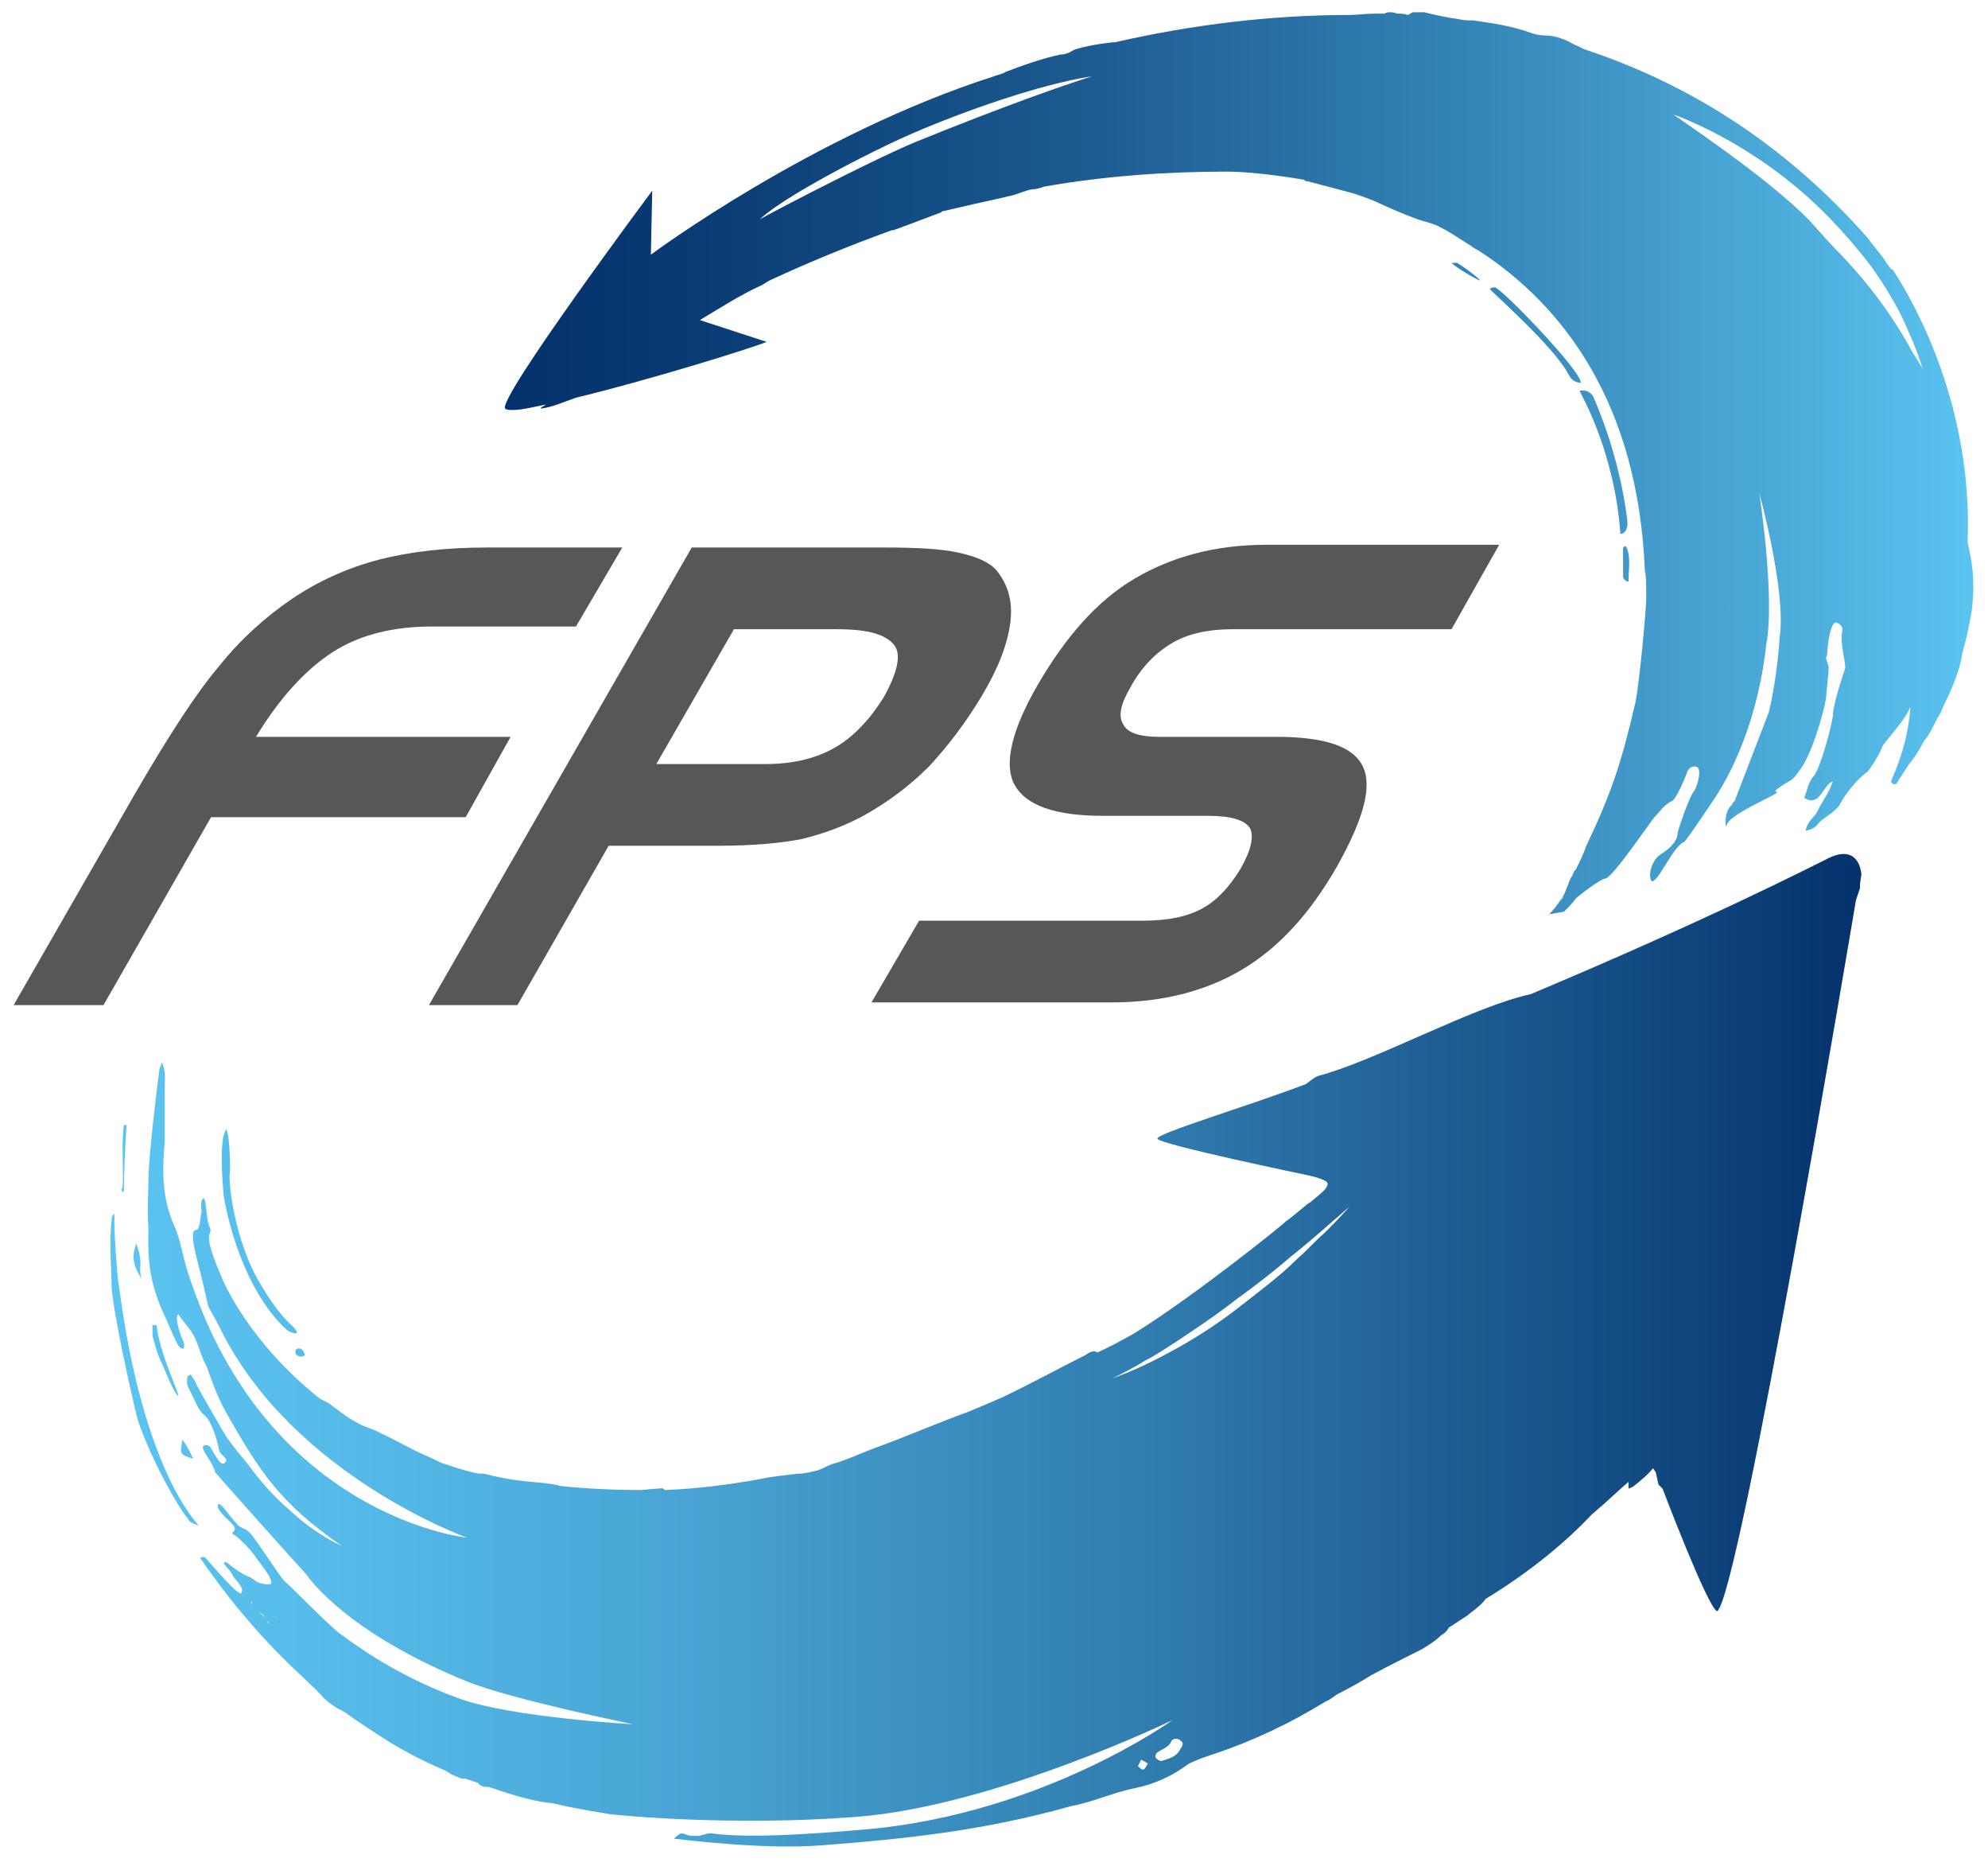
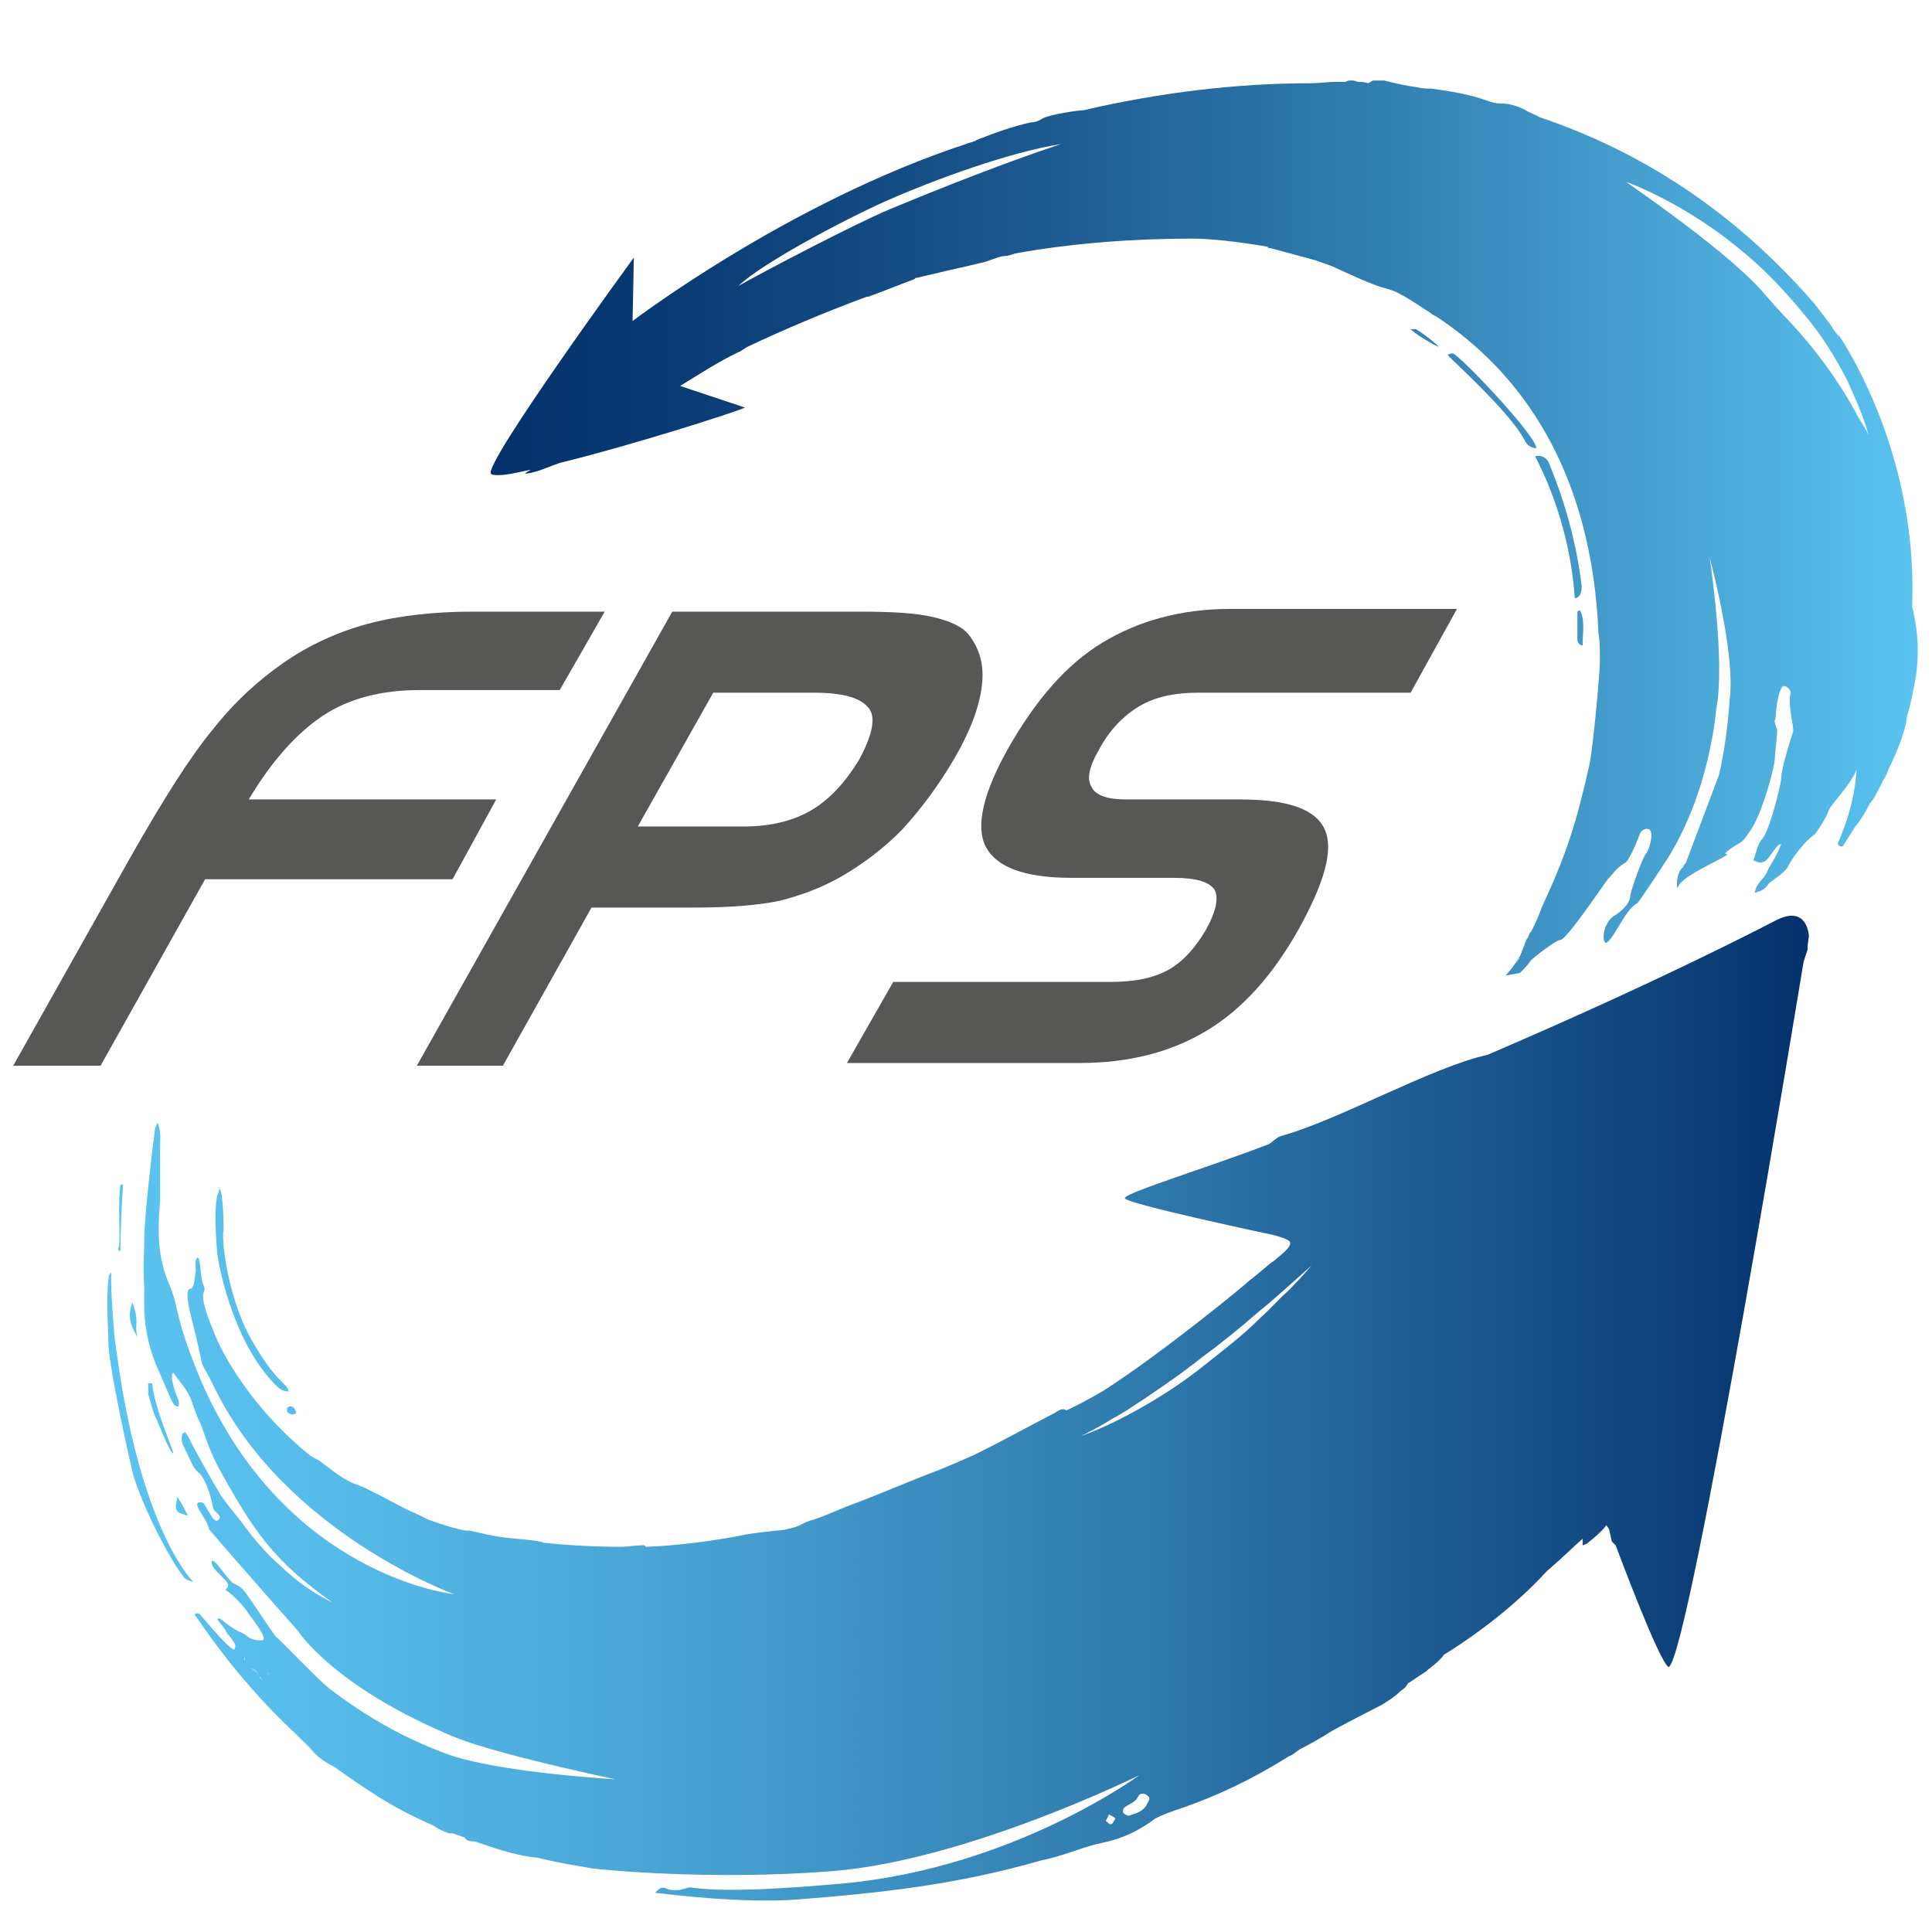
- <svg xmlns="http://www.w3.org/2000/svg" version="1.1" id="Layer_1" x="0px" y="0px" viewBox="0 0 146 137" width="326.45" height="306.326" style="enable-background:new 0 0 146 137;" xml:space="preserve">
-   <style type="text/css">
- 	.st0{fill:url(#SVGID_1_);}
- 	.st1{fill:url(#SVGID_2_);}
- 	.st2{fill:#575756;}
- </style>
-   <g>
-     <g>
-       <linearGradient id="SVGID_1_" gradientUnits="userSpaceOnUse" x1="8.043" y1="99.154" x2="136.683" y2="99.154">
-         <stop offset="0" style="stop-color:#5BC4F1" />
-         <stop offset="0.128" style="stop-color:#56BBE9" />
-         <stop offset="0.337" style="stop-color:#47A3D3" />
-         <stop offset="0.6" style="stop-color:#307BAE" />
-         <stop offset="0.905" style="stop-color:#0F447D" />
-         <stop offset="1" style="stop-color:#04326C" />
-       </linearGradient>
-       <path class="st0" d="M20.2,118.7c0.1,0.1,0.1,0.2,0.1,0.3c0,0.3-0.2,0.4-0.4,0.3c-0.1-0.1-0.2-0.2-0.3-0.3    c-0.1-0.3-0.3-0.5-0.6-0.6c-0.2-0.1-0.4-0.4-0.5-0.6c0-0.1,0-0.2,0-0.3c0,0,0.2-0.1,0.3,0C19.3,117.9,19.7,118.3,20.2,118.7z     M20.9,97.5c0.2,0.2,0.5,0.4,0.9,0.4c0-0.3-0.4-0.6-0.6-0.8c-1.1-1.1-1.8-2.4-2-2.7c-2-3.2-2.5-7.9-2.3-8.4c0-0.1,0-2.7-0.3-3.1    c-0.1,0.2-0.1,0.4-0.2,0.5c-0.2,1.3-0.1,2.7,0,4.1C16.4,87.9,17.4,94.1,20.9,97.5z M9,87.5c0,0,0.1,0,0.1,0c0-1.3,0.1-3.6,0.2-4.9    c-0.1,0-0.2,0-0.2,0c-0.2,1.2,0,3.4-0.1,4.6C8.9,87.3,8.9,87.4,9,87.5z M21.7,99.1c0,0.1,0,0.2,0,0.3c0.2,0.2,0.4,0.3,0.7,0.1    c-0.1-0.3-0.2-0.5-0.5-0.5C21.9,99,21.7,99.1,21.7,99.1z M11.2,98.1c0.2,0.6,0.3,1.2,0.6,1.8c0.2,0.4,1,2.5,1.3,2.6    c0.1-0.1-1.4-3.2-1.6-5.2c-0.1,0-0.2,0-0.3,0C11.2,97.6,11.2,97.9,11.2,98.1z M10,91.3c-0.3,0.9-0.3,1.5,0.4,2.6    C10.1,92.9,10.6,92.9,10,91.3z M13.6,106c-0.1-0.1-0.1-0.2-0.2-0.3c-0.2,1.1-0.2,1.1,0.8,1.4C14,106.7,13.8,106.3,13.6,106z     M8.7,94.2c-0.1-0.6-0.3-3.5-0.3-4.4c0-0.2,0-0.5,0-0.7c-0.2,0.2-0.2,0.3-0.2,0.5c-0.2,1.4,0,4.2,0,4.9c0.1,1.8,1.4,7.7,1.9,9.7    c1,3,3,6.5,3.7,7.3c0.1,0.3,0.5,0.4,0.8,0.5c-1.1-1.2-2-3.1-2-3.1C9.7,103,8.9,95.4,8.7,94.2z M86.7,127.8    c-0.2-0.2-0.6-0.2-0.7,0.1c-0.2,0.4-0.6,0.5-0.9,0.7c-0.2,0.1-0.3,0.3-0.2,0.5c0.1,0.1,0.3,0.2,0.4,0.2c0.6-0.2,1.1-0.3,1.4-0.9    C86.8,128.2,87,128,86.7,127.8z M83.6,129.7c0.1,0.1,0.3,0.3,0.4,0.2c0.1,0,0.2-0.3,0.3-0.4c-0.1-0.1-0.3-0.2-0.5-0.3    C83.7,129.5,83.5,129.7,83.6,129.7z M18.8,117.5c-0.1,0-0.2,0-0.3,0c0,0.1-0.1,0.2,0,0.3c0.2,0.2,0.3,0.5,0.5,0.6    c0.3,0.2,0.5,0.3,0.6,0.6c0,0.1,0.2,0.2,0.3,0.3c0.2,0.1,0.4,0,0.4-0.3c0-0.1,0-0.3-0.1-0.3C19.7,118.3,19.3,117.9,18.8,117.5z     M136.6,64.9c0,0.1,0,0.2,0,0.3c-0.1,0.3-0.2,0.6-0.3,0.9c0,0-8.6,51.4-10.2,52.2c-0.7-0.3-4-9-4-9l-0.3-0.3l-0.2-0.9l-0.2-0.3    c-0.4,0.5-0.9,0.9-1.4,1.3c-0.1,0.1-0.2,0.1-0.4,0.2c0-0.2,0-0.3,0-0.5c-0.6,0.5-1.4,1.3-2.7,2.4c-1.7,1.8-4.2,4-7.8,6.2    c-0.3,0.5-1.4,1.2-1.3,1.2c-0.5,0.3-0.9,0.6-1.4,0.9c-0.2,0.4-0.5,0.5-0.6,0.6c-0.4,0.4-0.9,0.7-1.4,1c-1.2,0.6-2.4,1.2-3.7,1.9    c-0.8,0.5-1.7,1-2.5,1.4c-0.3,0.2-0.5,0.4-0.8,0.5c-2.6,1.6-5.3,2.9-8.3,3.9c-0.6,0.2-1.2,0.4-1.8,0.7c-1.2,0.9-2.5,1.5-4,1.8    c-1.5,0.3-3,1-4.6,1.3c-6.4,1.8-12,2.4-18.5,2.9c-4.2,0.3-9.8-0.4-10.7-0.5c0.3-0.3,0.5-0.5,0.9-0.3c0.2,0.1,0.5,0.1,0.8,0.1    c0.3,0,0.7-0.2,1-0.2c3.2,0.5,10.3-0.2,11.6-0.3c12.9-1.2,22.3-8,22.3-8s-13,6.3-23.2,7.1c-9.1,0.7-17.3-0.1-18.1-0.2    c-0.5-0.1-2.1-0.3-4.2-0.8c-1.2-0.1-2.7-0.5-4.7-1.2c-0.3,0-0.6,0-0.8-0.3c0,0,0,0,0,0c-0.3-0.1-0.6-0.2-0.9-0.3    c-0.1,0-0.2,0-0.3,0c-0.2-0.1-0.5-0.2-0.7-0.3c-0.2-0.1-0.3-0.2-0.5-0.3c-1.4-0.6-2.8-1.3-4.1-2.1c-1.1-0.7-2.2-1.4-3.3-2.2    c-0.6-0.3-1.1-0.6-1.6-1.1c-0.4-0.5-0.9-0.9-1.4-1.4c-4.7-4.3-7.4-8.6-7.6-8.8c0.3-0.2,0.4,0,0.5,0.1c0.2,0.2,2.1,2.5,2.5,2.5    c0.2-0.3,0-0.5-0.2-0.8c-0.7-0.8-0.2-0.4-0.9-1.2c-0.3-0.3-0.1-0.5,0.4,0c1.2,0.9,1.2,0.6,1.8,1.1c0.1,0.1,0.7,0.3,1.1,0.2    c0.2-0.3-0.7-1.4-1-1.8c-0.5-0.8-1.5-1.7-1.7-1.8c-0.4-0.2,0.2-0.2,0-0.6c-0.1-0.3-1.3-1.1-1.2-1.6c0.1-0.4,0.9,0.9,1.5,1.5    c0.2,0.2,0.5,0.2,0.8,0.5c0.3,0.2,2.2,3.2,2.6,3.6c0.5,0.4,2.9,2.9,4,3.8c0.6,0.4,3.8,3,8.8,4.8c3.8,1.4,12.8,1.9,12.8,1.9    s-8.8-1.8-12.1-3.1c-8.9-3.6-11.7-7.6-11.9-7.9c-1.1-1.2-6.2-6.9-6.7-7.5c-0.1-0.6-0.9-1.5-0.9-1.8c0-0.3,0.4-0.2,0.5-0.1    c0.2,0.2,0.8,1.6,1.1,1.2c0.4-0.3-0.4-0.6-0.4-0.9c-0.2-1-0.6-2.2-1.1-2.6c-0.4-0.3-0.6-0.9-1.1-1.9c-0.2-0.3-0.2-0.7-0.1-1    c0.1,0,0.1,0,0.2-0.1c0.1,0.2,0.3,0.4,0.4,0.7c0.3,0.6,2.2,3.9,2.3,4c0.5,0.7,1,1.3,1.5,1.9c0.8,1.1,1.9,2.4,3.1,3.4    c1.9,1.8,3.8,2.6,3.8,2.6c-4.5-3.1-6-5.4-8.5-9.8c-1-1.8-1.3-3.3-1.6-3.7c-0.3-0.7-0.5-1.4-0.7-1.8c-0.3-0.6-0.8-1.1-1.2-1.7    c-0.3,0.2,0.1,1.3,0.2,1.6c0.1,0.3,0.3,0.5,0.2,0.9c-0.2,0.1-0.4-0.2-0.4-0.2c-0.3-0.5-0.9-2-1.1-2.4c-1.3-2.8-1.1-5-1.1-6.2    c-0.1-1.5,0-2.6,0-3.6c0-1.5,0.6-6.6,0.8-8c0-0.2,0.1-0.3,0.2-0.6c0.3,0.7,0.2,1.2,0.2,1.8c0,0.5,0,3.4,0,4    c-0.2,2.2-0.2,4.2,0.7,6.2c0.8,1.9,0.3,2.1,2.3,6.9c6.4,14.7,19.2,16,19.2,16s-12.6-4.5-18-15.1c-1.6-3.2-0.5-0.2-1.9-5.6    c-0.2-0.8-0.4-1.9,0-1.9c0.3,0,0.3-0.9,0.4-1.3c0-0.3-0.1-0.8,0.1-1c0.3-0.1,0.2,1.5,0.5,2.1c0.3,0.7-0.7,0,0.8,3.5    c0.1,0.3,2,4.9,7.3,9.1c0,0,0,0,0,0c0.2,0.1,0.4,0.2,0.6,0.3c0.7,0.5,1.4,1.1,2.2,1.5c0.5,0.3,1.1,0.4,1.6,0.7    c1.1,0.5,2.1,1.1,3.2,1.6c0,0,0.5,0.2,1.3,0.6c0.3,0.1,0.6,0.2,0.9,0.3c0.6,0.2,1.3,0.4,1.9,0.5c0.1,0,0.2,0,0.3,0    c0.9,0.2,1.7,0.4,2.6,0.5c0.6,0.1,2.6,0.2,3,0.4c1.9,0.2,3.9,0.3,5.9,0.3c0.4,0,0.9-0.1,1.3-0.1c0.2,0,0.4-0.1,0.5,0.1    c0,0,0,0,0.1,0c2.4-0.1,4.7-0.4,6.9-0.8c0,0,0,0,0,0c0.9-0.2,2-0.3,2.8-0.4c0,0,0.1,0,0.1,0c0,0,0,0,0,0c0.3,0,0.7-0.1,0.8-0.1    c-0.2,0,0.5-0.1,0.7-0.2c0.3-0.1,0.6-0.3,0.9-0.4c1.1-0.3,2.1-0.8,3.2-1.2c2.2-0.8,4.5-1.8,6.7-2.6c0,0,1-0.4,2.6-1.1    c2.1-1,4.1-2.1,6.1-3.1c0.3-0.2,0.6-0.4,0.9-0.2c0.9-0.4,1.8-0.9,2.7-1.4c4.5-2.8,11.2-8.2,11.1-8.2c0.6-0.4,1.8-1.5,1.8-1.4    c1.1-0.9,1.3-1.1,1.3-1.4c0-0.3-1.4-0.6-1.4-0.6S85,84,85,83.6c0-0.4,6.4-2.3,10.9-4c0,0,0,0,0,0c0.3-0.2,0.6-0.5,0.9-0.6    c4.2-1.1,11.4-5.1,15.6-6c13.1-5.5,20.9-9.5,21.9-10c2.3-1.1,2.4,1.2,2.4,1.2L136.6,64.9C136.6,64.9,136.6,64.9,136.6,64.9z     M99.1,88.6c-1.4,1.2-2.7,2.4-4.1,3.5c-1.4,1.2-2.8,2.3-4.2,3.3c-1.4,1.1-2.9,2.1-4.4,3.1c-0.8,0.5-1.5,1-2.3,1.4    c-0.8,0.5-1.6,0.9-2.4,1.3c1.7-0.6,3.3-1.4,4.9-2.3c1.6-0.9,3.1-1.9,4.5-3c1.4-1.1,2.9-2.2,4.2-3.5c0.7-0.6,1.3-1.3,2-1.9    C97.9,89.9,98.5,89.3,99.1,88.6z" />
-       <linearGradient id="SVGID_2_" gradientUnits="userSpaceOnUse" x1="37.596" y1="34.324" x2="144.996" y2="34.324">
-         <stop offset="0" style="stop-color:#04326C" />
-         <stop offset="0.128" style="stop-color:#093B74" />
-         <stop offset="0.337" style="stop-color:#18538A" />
-         <stop offset="0.6" style="stop-color:#2F7BAE" />
-         <stop offset="0.905" style="stop-color:#50B2E0" />
-         <stop offset="1" style="stop-color:#5BC4F1" />
-       </linearGradient>
-       <path class="st1" d="M119.5,38.1c0.1,0.6-0.1,1.1-0.5,1.1c-0.4-5.9-2.8-10.1-3-10.5c0.5-0.1,0.8,0.1,1,0.4    C117.3,29.8,118.9,33.4,119.5,38.1z M116.1,28.1c0-0.9-5.7-6.8-6.3-7c-0.1,0-0.2,0-0.4,0.1c0.1,0.2,4.7,4.2,5.8,6.3    C115.4,27.9,115.7,28.1,116.1,28.1z M107,19.3c-0.1,0-0.2,0-0.4,0c0.4,0.4,1.8,1.2,2.1,1.3C108.8,20.6,107.7,19.7,107,19.3z     M119.2,42.3c0,0.2,0.2,0.4,0.4,0.4c0-0.9,0.2-1.9-0.2-2.6c-0.1,0-0.2,0.1-0.2,0.1C119.2,40.9,119.2,41.6,119.2,42.3z M144.8,44.9    c-0.2,1.1-0.4,2.1-0.7,3.1c0,0,0,0,0,0c-0.1,1-0.7,2.5-1.4,3.9c-0.1,0.3-0.2,0.5-0.4,0.8l0,0c0,0,0,0,0,0c-0.4,0.8-0.7,1.4-1,1.7    c-0.4,0.8-0.9,1.5-1.1,1.7c0,0,0,0,0,0c-0.3,0.5-0.6,0.9-0.9,1.4c-0.1,0.2-0.5,0-0.4-0.2c0.9-2,1.3-3.8,1.4-5.4    c-0.5,1.2-1.9,2.5-2.1,3c-0.1,0.4-1,1.8-1.1,1.8c-0.7,0.5-1.6,1.6-2,2.4c-0.3,0.5-1.4,1.1-1.5,1.3c-0.2,0.3-0.5,0.5-1,0.6    c0.2-0.9,0.7-0.9,1-1.7c0.4-0.7,0.7-1.1,1-1.9c-0.4,0-0.9,1.2-1.3,1.3c-0.4,0.2-0.7-0.1-0.8-0.1c0.2-0.5,0.3-1.1,0.6-1.5    c0.6-0.5,1.5-4.2,1.5-4.5c0-0.8,0.7-2.9,0.9-3.5c0.1-0.4-0.4-1.8-0.2-2.8c0.1-0.3-0.3-0.6-0.5-0.6c-0.4,0.1-0.6,1.8-0.6,2.2    c0,0,0,0.2-0.1,0.4c0.1,0.4,0.2,0.6,0.2,0.7c0,0.3-0.1,1.1-0.2,2.3c-0.2,1.2-1.1,4.2-1.9,5.2c-0.7,1-0.5,0.6-1.5,1.3    s0.9-0.1-1.3,1c-2.2,1.1-2.5,1.5-2.6,1.8c-0.1,0.3-0.2-1.1,0.4-1.5c0-0.1,0.1-0.2,0.2-0.3l2.5-6.5c0.6-2.4,0.8-5.4,0.8-5.5    c0.5-3.4-1.5-10.6-1.5-10.6s1.2,7.7,0.5,11.2c-0.2,2-1,6.9-3.7,11.1c-0.2,0.3-2.2,3.3-2.3,3.3c-0.9,0.4-1.9,3-2.4,2.9    c-0.3-0.4,0-1.6,0.7-2c0.5-0.3,1.2-0.9,1.2-1.5c0-0.2,0.9-2.8,1.2-3.1c0.3-0.4,0.6-1.7,0.2-1.8c-0.3-0.1-0.6,0.1-0.7,0.4    c-0.2,0.6-0.9,2.1-1.1,2.1c-0.6,0.3-0.9,0.8-1.3,1.2c-0.2,0.2-3.1,4.5-3.6,4.5c-0.3,0-1.9,1.2-2.2,1.5c-0.2,0.3-0.5,0.6-0.8,0.9    c-0.1,0.1-0.6,0.1-0.9,0.2c-0.1,0-0.3,0-0.3,0.1c0,0,0.1-0.1,0.1-0.1l0,0c0,0,0.6-0.6,1.1-1.5c-0.1,0.2-0.2,0.4-0.3,0.6    c0,0,0,0,0,0c0.1-0.1,0.1-0.2,0.2-0.3c0,0,0,0,0-0.1c0.1-0.1,0.1-0.3,0.2-0.4c0,0,0,0,0-0.1c0.1-0.1,0.1-0.3,0.2-0.4    c0,0,0-0.1,0-0.1c0.1-0.1,0.1-0.3,0.2-0.4c0.1-0.1,0.1-0.2,0.2-0.4c0,0,0-0.1,0.1-0.1c0.3-0.6,0.6-1.2,0.8-1.8    c1.9-4,2.6-6.2,3.6-10.5c0.3-1.4,0.8-6.9,0.8-7.6c0-1.1,0-1.7-0.1-2.1c-0.5-12.2-5.9-19.4-12.2-23.5c-0.2-0.1-0.4-0.2-0.5-0.3    c-0.8-0.5-1.5-1-2.3-1.4c-0.5-0.3-1.1-0.4-1.7-0.6c-1.1-0.4-2.2-0.9-3.3-1.4c0,0-0.5-0.2-1.4-0.5c-1.1-0.3-2.3-0.6-3.4-0.9    c-0.1,0-0.2,0-0.2-0.1c-2.4-0.4-4.4-0.6-5.7-0.6c-4.2,0-8.9,0.3-13.4,1.1c-0.3,0.1-0.6,0.2-0.9,0.2c-0.6,0.1-1.1,0.4-1.7,0.5    c-1.2,0.3-2.3,0.5-3.5,0.8c0,0-0.5,0.1-1.3,0.3c-0.1,0-0.1,0-0.2,0.1c-1.1,0.4-2.1,0.8-3.2,1.2c-0.1,0-0.2,0.1-0.3,0.1    c0,0-0.1,0-0.1,0c-3.3,1.2-6.2,2.4-9,3.7c-0.2,0.1-0.6,0.4-0.7,0.4c0,0,0,0,0,0c-1.5,0.7-2.9,1.6-4.4,2.5l4.9,1.6    c-0.9,0.4-8.6,2.8-14,4.1c-0.9,0.3-1.7,0.7-2.6,0.8l0,0c0,0,0,0,0,0c0-0.1,0.3-0.2,0.4-0.3c-1,0.2-1.8,0.4-2.4,0.4    c-0.3,0-0.5,0-0.6-0.1c-0.6-0.7,10.8-16,10.8-16v0l0,0l-0.1,4.7c0,0,11.8-8.8,25.2-13.1c0.2-0.1,0.4-0.1,0.6-0.2    c0.1,0,0.2-0.1,0.2-0.1c1.3-0.5,2.7-1,4.1-1.3c0.3,0,0.6-0.1,0.9-0.3c0.6-0.3,2.7-0.6,3.1-0.6c5.7-1.3,11.5-2,17.2-2    c0.6,0,1.2-0.1,1.9-0.1c0.2,0,0.5,0,0.7,0c0.1-0.1,0.3-0.1,0.4-0.1c0.1,0,0.3,0,0.5,0.1c0,0,0,0,0,0c0.3,0,0.5,0,0.8,0.1    c0.2-0.1,0.3-0.2,0.4-0.2c0,0,0,0,0,0l0,0c0.3,0,0.5,0,0.8,0c0.8,0.2,1.7,0.4,2.5,0.5c0.4,0.1,0.8,0.1,1.1,0.1    c1.4,0.2,2.8,0.4,4.2,0.9c0.3,0.1,0.6,0.2,1,0.2c0.7,0,1.3,0.2,1.9,0.5c0.3,0.2,0.7,0.3,1,0.5c7.6,2.5,14.7,6.9,20.8,13.8    c0,0,0.4,0.5,1.1,1.4c0.1,0.1,0.2,0.3,0.4,0.6c0,0,0.1,0.1,0.1,0.1c0,0,0,0.1,0.1,0.1c0,0.1,0.1,0.2,0.2,0.2c0,0,0,0,0,0    c1.8,2.7,5.9,10.3,5.5,20C145,41.9,145,43.2,144.8,44.9z M135.3,18.8L135.3,18.8c1.8,1.9,3.5,4.1,4.9,6.6c0.3,0.6,0.7,1.1,1,1.7    c-0.4-1.4-1-2.7-1.6-4c-0.9-1.7-1.9-3.3-3.1-4.7l0,0c-1.8-2.2-3.6-3.9-5-5c-2.2-1.8-5.4-3.8-8.6-5c-0.1,0,6.8,4.5,10,7.8    C133.7,17.1,134.5,18,135.3,18.8L135.3,18.8L135.3,18.8z M67,9.8c-3,1.3-9.4,4.6-11.2,6.3c2-1.1,8.8-4.6,11.5-5.7    C73.7,7.8,78,6.3,80.2,5.6C76.3,6.2,70.7,8.2,67,9.8z" />
-     </g>
-     <g>
-       <g>
-         <path class="st2" d="M9.9,58.3c2.5-4.3,4.5-7.4,6.2-9.4c1.6-2,3.4-3.6,5.3-4.9c1.9-1.3,4.1-2.3,6.4-2.9c2.3-0.6,5-0.9,7.9-0.9h10     l-3.4,5.8H31.7c-2.8,0-5.3,0.6-7.3,1.9c-2,1.3-3.9,3.4-5.6,6.2l18.7,0L34.2,60H15.5L7.6,73.8H1L9.9,58.3z" />
-         <path class="st2" d="M50.8,40.2H65c2.4,0,4.2,0.1,5.5,0.4c1.3,0.3,2.2,0.7,2.7,1.3c0.8,1,1.2,2.2,1,3.8c-0.2,1.6-0.9,3.4-2.1,5.4     c-1.2,2-2.5,3.7-3.9,5.2c-1.4,1.4-3,2.6-4.8,3.6c-1.5,0.8-2.9,1.3-4.5,1.7c-1.5,0.3-3.6,0.5-6.3,0.5h-7.9L38,73.8h-6.5L50.8,40.2     z M61.5,46.2h-7.6l-5.7,9.9h8c2,0,3.7-0.4,5.1-1.2c1.4-0.8,2.6-2.1,3.6-3.7c1-1.8,1.3-3.1,0.8-3.8C65.1,46.6,63.8,46.2,61.5,46.2     z" />
-         <path class="st2" d="M106.6,46.2H90.5c-1.7,0-3.2,0.3-4.4,1c-1.2,0.7-2.3,1.8-3.1,3.3c-0.7,1.2-0.9,2.1-0.5,2.7     c0.3,0.6,1.2,0.9,2.6,0.9h8.6c3.6,0,5.7,0.7,6.4,2.2c0.7,1.5,0,3.9-1.9,7.3c-2,3.5-4.3,6-7,7.6c-2.7,1.6-5.9,2.4-9.6,2.4H64     l3.5-6h16.4c1.9,0,3.3-0.3,4.4-0.9c1.1-0.6,2-1.6,2.8-2.9c0.8-1.4,1-2.4,0.7-3c-0.4-0.6-1.4-0.9-3.1-0.9h-7.7     c-3.6,0-5.7-0.8-6.5-2.3c-0.8-1.5-0.2-4,1.7-7.3c2.1-3.6,4.4-6.2,7.1-7.8c2.7-1.6,5.9-2.5,9.7-2.5h17.1L106.6,46.2z" />
-       </g>
-     </g>
-   </g>
+ <svg xmlns="http://www.w3.org/2000/svg" width="24" height="24" viewBox="0 0 24 24" fill="none">
+   <path d="M3.321 20.777C3.337 20.793 3.337 20.81 3.337 20.827C3.337 20.877 3.304 20.894 3.271 20.877C3.255 20.86 3.238 20.844 3.222 20.827C3.205 20.777 3.173 20.743 3.123 20.726C3.09 20.709 3.058 20.659 3.041 20.625C3.041 20.609 3.041 20.592 3.041 20.575C3.041 20.575 3.074 20.558 3.09 20.575C3.173 20.642 3.238 20.709 3.321 20.777ZM3.436 17.218C3.468 17.251 3.518 17.285 3.584 17.285C3.584 17.234 3.518 17.184 3.485 17.15C3.304 16.966 3.189 16.747 3.156 16.697C2.827 16.16 2.745 15.371 2.778 15.287C2.778 15.27 2.778 14.834 2.729 14.766C2.712 14.8 2.712 14.834 2.696 14.85C2.663 15.069 2.679 15.304 2.696 15.539C2.696 15.606 2.86 16.647 3.436 17.218ZM1.479 15.539H1.496C1.496 15.32 1.512 14.934 1.529 14.716C1.512 14.716 1.496 14.716 1.496 14.716C1.463 14.918 1.496 15.287 1.479 15.488C1.463 15.505 1.463 15.522 1.479 15.539ZM3.567 17.486C3.567 17.503 3.567 17.52 3.567 17.537C3.6 17.57 3.633 17.587 3.682 17.553C3.666 17.503 3.649 17.469 3.6 17.469C3.6 17.469 3.567 17.486 3.567 17.486ZM1.841 17.318C1.874 17.419 1.89 17.52 1.94 17.62C1.973 17.688 2.104 18.04 2.153 18.057C2.17 18.04 1.923 17.52 1.89 17.184C1.874 17.184 1.858 17.184 1.841 17.184C1.841 17.234 1.841 17.285 1.841 17.318ZM1.644 16.177C1.595 16.328 1.595 16.428 1.71 16.613C1.66 16.445 1.742 16.445 1.644 16.177ZM2.236 18.645C2.219 18.628 2.219 18.611 2.203 18.594C2.17 18.779 2.17 18.779 2.334 18.829C2.301 18.762 2.268 18.695 2.236 18.645ZM1.43 16.663C1.414 16.563 1.381 16.076 1.381 15.925C1.381 15.891 1.381 15.841 1.381 15.807C1.348 15.841 1.348 15.858 1.348 15.891C1.315 16.126 1.348 16.596 1.348 16.714C1.364 17.016 1.578 18.006 1.66 18.342C1.825 18.846 2.153 19.433 2.268 19.568C2.285 19.618 2.351 19.635 2.4 19.652C2.219 19.45 2.071 19.131 2.071 19.131C1.595 18.141 1.463 16.865 1.43 16.663ZM14.252 22.304C14.219 22.271 14.153 22.271 14.137 22.321C14.104 22.388 14.038 22.405 13.989 22.439C13.956 22.455 13.94 22.489 13.956 22.523C13.973 22.539 14.005 22.556 14.022 22.556C14.12 22.523 14.203 22.506 14.252 22.405C14.268 22.372 14.301 22.338 14.252 22.304ZM13.742 22.623C13.759 22.64 13.792 22.674 13.808 22.657C13.825 22.657 13.841 22.607 13.857 22.59C13.841 22.573 13.808 22.556 13.775 22.539C13.759 22.59 13.726 22.623 13.742 22.623ZM3.09 20.575C3.074 20.575 3.058 20.575 3.041 20.575C3.041 20.592 3.025 20.609 3.041 20.625C3.074 20.659 3.09 20.709 3.123 20.726C3.173 20.76 3.205 20.777 3.222 20.827C3.222 20.844 3.255 20.86 3.271 20.877C3.304 20.894 3.337 20.877 3.337 20.827C3.337 20.81 3.337 20.777 3.321 20.777C3.238 20.709 3.173 20.642 3.09 20.575ZM22.455 11.745C22.455 11.761 22.455 11.778 22.455 11.795C22.438 11.845 22.422 11.896 22.405 11.946C22.405 11.946 20.992 20.575 20.729 20.709C20.614 20.659 20.071 19.198 20.071 19.198L20.022 19.148L19.989 18.997L19.956 18.947C19.89 19.031 19.808 19.098 19.726 19.165C19.71 19.182 19.693 19.182 19.66 19.198C19.66 19.165 19.66 19.148 19.66 19.115C19.562 19.198 19.43 19.333 19.216 19.517C18.937 19.82 18.526 20.189 17.934 20.558C17.885 20.642 17.704 20.76 17.721 20.76C17.638 20.81 17.573 20.86 17.49 20.911C17.457 20.978 17.408 20.995 17.392 21.012C17.326 21.079 17.244 21.129 17.162 21.18C16.964 21.28 16.767 21.381 16.553 21.498C16.422 21.582 16.274 21.666 16.142 21.733C16.093 21.767 16.06 21.801 16.011 21.817C15.584 22.086 15.14 22.304 14.647 22.472C14.548 22.506 14.449 22.539 14.351 22.59C14.153 22.741 13.94 22.842 13.693 22.892C13.447 22.942 13.2 23.06 12.937 23.11C11.885 23.412 10.964 23.513 9.896 23.597C9.205 23.647 8.285 23.53 8.137 23.513C8.186 23.463 8.219 23.429 8.285 23.463C8.318 23.48 8.367 23.48 8.416 23.48C8.466 23.48 8.531 23.446 8.581 23.446C9.107 23.53 10.274 23.412 10.488 23.396C12.608 23.194 14.153 22.052 14.153 22.052C14.153 22.052 12.016 23.11 10.34 23.244C8.844 23.362 7.496 23.228 7.364 23.211C7.282 23.194 7.019 23.16 6.674 23.077C6.477 23.06 6.23 22.993 5.901 22.875C5.852 22.875 5.803 22.875 5.77 22.825C5.721 22.808 5.671 22.791 5.622 22.774C5.605 22.774 5.589 22.774 5.573 22.774C5.54 22.758 5.49 22.741 5.458 22.724C5.425 22.707 5.408 22.691 5.375 22.674C5.145 22.573 4.915 22.455 4.701 22.321C4.521 22.204 4.34 22.086 4.159 21.952C4.06 21.901 3.978 21.851 3.896 21.767C3.83 21.683 3.748 21.616 3.666 21.532C2.893 20.81 2.449 20.088 2.416 20.055C2.466 20.021 2.482 20.055 2.499 20.072C2.531 20.105 2.844 20.491 2.91 20.491C2.942 20.441 2.91 20.407 2.877 20.357C2.762 20.223 2.844 20.29 2.729 20.155C2.679 20.105 2.712 20.072 2.795 20.155C2.992 20.306 2.992 20.256 3.09 20.34C3.107 20.357 3.205 20.39 3.271 20.374C3.304 20.323 3.156 20.139 3.107 20.072C3.025 19.937 2.86 19.786 2.827 19.769C2.762 19.736 2.86 19.736 2.827 19.669C2.811 19.618 2.614 19.484 2.63 19.4C2.647 19.333 2.778 19.551 2.877 19.652C2.91 19.685 2.959 19.685 3.008 19.736C3.058 19.769 3.37 20.273 3.436 20.34C3.518 20.407 3.912 20.827 4.093 20.978C4.192 21.045 4.718 21.482 5.54 21.784C6.164 22.019 7.644 22.103 7.644 22.103C7.644 22.103 6.197 21.801 5.655 21.582C4.192 20.978 3.731 20.306 3.699 20.256C3.518 20.055 2.679 19.098 2.597 18.997C2.581 18.896 2.449 18.745 2.449 18.695C2.449 18.645 2.515 18.661 2.531 18.678C2.564 18.712 2.663 18.947 2.712 18.88C2.778 18.829 2.647 18.779 2.647 18.728C2.614 18.561 2.548 18.359 2.466 18.292C2.4 18.242 2.367 18.141 2.285 17.973C2.252 17.923 2.252 17.855 2.268 17.805C2.285 17.805 2.285 17.805 2.301 17.788C2.318 17.822 2.351 17.855 2.367 17.906C2.416 18.006 2.729 18.561 2.745 18.577C2.827 18.695 2.91 18.796 2.992 18.896C3.123 19.081 3.304 19.299 3.501 19.467C3.814 19.769 4.126 19.904 4.126 19.904C3.386 19.383 3.14 18.997 2.729 18.258C2.564 17.956 2.515 17.704 2.466 17.637C2.416 17.52 2.384 17.402 2.351 17.335C2.301 17.234 2.219 17.15 2.153 17.05C2.104 17.083 2.17 17.268 2.186 17.318C2.203 17.369 2.236 17.402 2.219 17.469C2.186 17.486 2.153 17.436 2.153 17.436C2.104 17.352 2.005 17.1 1.973 17.033C1.759 16.563 1.792 16.193 1.792 15.992C1.775 15.74 1.792 15.555 1.792 15.388C1.792 15.136 1.89 14.28 1.923 14.044C1.923 14.011 1.94 13.994 1.956 13.944C2.005 14.061 1.989 14.145 1.989 14.246C1.989 14.33 1.989 14.817 1.989 14.918C1.956 15.287 1.956 15.623 2.104 15.958C2.236 16.277 2.153 16.311 2.482 17.117C3.534 19.585 5.638 19.803 5.638 19.803C5.638 19.803 3.567 19.047 2.679 17.268C2.416 16.731 2.597 17.234 2.367 16.328C2.334 16.193 2.301 16.009 2.367 16.009C2.416 16.009 2.416 15.858 2.433 15.79C2.433 15.74 2.416 15.656 2.449 15.623C2.499 15.606 2.482 15.874 2.531 15.975C2.581 16.093 2.416 15.975 2.663 16.563C2.679 16.613 2.992 17.385 3.863 18.09C3.896 18.107 3.929 18.124 3.962 18.141C4.077 18.225 4.192 18.326 4.323 18.393C4.405 18.443 4.504 18.46 4.586 18.51C4.767 18.594 4.931 18.695 5.112 18.779C5.112 18.779 5.194 18.812 5.326 18.88C5.375 18.896 5.425 18.913 5.474 18.93C5.573 18.963 5.688 18.997 5.786 19.014C5.803 19.014 5.819 19.014 5.836 19.014C5.984 19.047 6.115 19.081 6.263 19.098C6.362 19.115 6.69 19.131 6.756 19.165C7.068 19.198 7.397 19.215 7.726 19.215C7.792 19.215 7.874 19.198 7.94 19.198C7.973 19.198 8.005 19.182 8.022 19.215C8.022 19.215 8.022 19.215 8.038 19.215C8.433 19.198 8.811 19.148 9.173 19.081C9.321 19.047 9.501 19.031 9.633 19.014H9.649C9.699 19.014 9.764 18.997 9.781 18.997C9.748 18.997 9.863 18.98 9.896 18.963C9.945 18.947 9.995 18.913 10.044 18.896C10.225 18.846 10.389 18.762 10.57 18.695C10.931 18.561 11.31 18.393 11.671 18.258C11.671 18.258 11.836 18.191 12.099 18.074C12.444 17.906 12.773 17.721 13.101 17.553C13.151 17.52 13.2 17.486 13.249 17.52C13.397 17.453 13.545 17.369 13.693 17.285C14.433 16.815 15.534 15.908 15.518 15.908C15.616 15.841 15.814 15.656 15.814 15.673C15.995 15.522 16.027 15.488 16.027 15.438C16.027 15.388 15.797 15.337 15.797 15.337C15.797 15.337 13.973 14.951 13.973 14.884C13.973 14.817 15.025 14.498 15.764 14.212C15.814 14.179 15.863 14.128 15.912 14.112C16.603 13.927 17.786 13.255 18.477 13.104C20.63 12.181 21.912 11.509 22.077 11.425C22.455 11.241 22.471 11.627 22.471 11.627L22.455 11.745ZM16.29 15.723C16.06 15.925 15.847 16.126 15.616 16.311C15.386 16.512 15.156 16.697 14.926 16.865C14.696 17.05 14.449 17.218 14.203 17.385C14.071 17.469 13.956 17.553 13.825 17.62C13.693 17.704 13.562 17.771 13.43 17.839C13.71 17.738 13.973 17.604 14.236 17.453C14.499 17.301 14.745 17.134 14.975 16.949C15.206 16.764 15.452 16.579 15.666 16.361C15.781 16.261 15.879 16.143 15.995 16.042C16.093 15.942 16.192 15.841 16.29 15.723Z" fill="url(#paint0_linear_14717_3213)" />
+   <path d="M19.644 7.245C19.66 7.346 19.627 7.43 19.562 7.43C19.496 6.439 19.101 5.734 19.069 5.667C19.151 5.65 19.2 5.684 19.233 5.734C19.282 5.852 19.545 6.456 19.644 7.245ZM19.085 5.566C19.085 5.415 18.148 4.425 18.049 4.391C18.033 4.391 18.016 4.391 17.983 4.408C18 4.442 18.756 5.113 18.937 5.466C18.97 5.533 19.019 5.566 19.085 5.566ZM17.589 4.089C17.573 4.089 17.556 4.089 17.523 4.089C17.589 4.156 17.819 4.291 17.869 4.307C17.885 4.307 17.704 4.156 17.589 4.089ZM19.595 7.95C19.595 7.984 19.627 8.018 19.66 8.018C19.66 7.866 19.693 7.699 19.627 7.581C19.611 7.581 19.595 7.598 19.595 7.598C19.595 7.715 19.595 7.833 19.595 7.95ZM23.803 8.387C23.77 8.572 23.737 8.739 23.688 8.907C23.671 9.075 23.573 9.327 23.457 9.562C23.441 9.612 23.425 9.646 23.392 9.696C23.326 9.831 23.277 9.931 23.227 9.982C23.162 10.116 23.079 10.234 23.047 10.267C22.997 10.351 22.948 10.418 22.899 10.502C22.882 10.536 22.816 10.502 22.833 10.469C22.981 10.133 23.047 9.831 23.063 9.562C22.981 9.764 22.751 9.982 22.718 10.066C22.701 10.133 22.553 10.368 22.537 10.368C22.422 10.452 22.274 10.636 22.208 10.771C22.159 10.855 21.978 10.956 21.962 10.989C21.929 11.039 21.879 11.073 21.797 11.09C21.83 10.939 21.912 10.939 21.962 10.804C22.027 10.687 22.077 10.62 22.126 10.485C22.06 10.485 21.978 10.687 21.912 10.704C21.847 10.737 21.797 10.687 21.781 10.687C21.814 10.603 21.83 10.502 21.879 10.435C21.978 10.351 22.126 9.73 22.126 9.68C22.126 9.545 22.241 9.193 22.274 9.092C22.29 9.025 22.208 8.79 22.241 8.622C22.258 8.572 22.192 8.521 22.159 8.521C22.093 8.538 22.06 8.823 22.06 8.891C22.06 8.891 22.06 8.924 22.044 8.958C22.06 9.025 22.077 9.058 22.077 9.075C22.077 9.126 22.06 9.26 22.044 9.461C22.011 9.663 21.863 10.166 21.732 10.334C21.616 10.502 21.649 10.435 21.485 10.553C21.32 10.67 21.633 10.536 21.271 10.72C20.91 10.905 20.86 10.972 20.844 11.023C20.827 11.073 20.811 10.838 20.91 10.771C20.91 10.754 20.926 10.737 20.942 10.72L21.353 9.629C21.452 9.226 21.485 8.723 21.485 8.706C21.567 8.135 21.238 6.926 21.238 6.926C21.238 6.926 21.436 8.219 21.32 8.807C21.288 9.142 21.156 9.965 20.712 10.67C20.679 10.72 20.351 11.224 20.334 11.224C20.186 11.291 20.022 11.728 19.94 11.711C19.89 11.644 19.94 11.442 20.055 11.375C20.137 11.325 20.252 11.224 20.252 11.123C20.252 11.09 20.4 10.653 20.449 10.603C20.499 10.536 20.548 10.318 20.482 10.301C20.433 10.284 20.384 10.318 20.367 10.368C20.334 10.469 20.219 10.72 20.186 10.72C20.088 10.771 20.038 10.855 19.973 10.922C19.94 10.956 19.463 11.677 19.381 11.677C19.331 11.677 19.069 11.879 19.019 11.929C18.986 11.98 18.937 12.03 18.888 12.08C18.871 12.097 18.789 12.097 18.74 12.114C18.723 12.114 18.69 12.114 18.69 12.131L18.707 12.114C18.707 12.114 18.805 12.013 18.888 11.862C18.871 11.896 18.855 11.929 18.838 11.963C18.855 11.946 18.855 11.929 18.871 11.912C18.871 11.912 18.871 11.912 18.871 11.896C18.888 11.879 18.888 11.845 18.904 11.829C18.904 11.829 18.904 11.829 18.904 11.812C18.921 11.795 18.921 11.761 18.937 11.745V11.728C18.953 11.711 18.953 11.677 18.97 11.661C18.986 11.644 18.986 11.627 19.003 11.593C19.003 11.593 19.003 11.577 19.019 11.577C19.069 11.476 19.118 11.375 19.151 11.274C19.463 10.603 19.578 10.234 19.742 9.512C19.792 9.277 19.874 8.353 19.874 8.236C19.874 8.051 19.874 7.95 19.858 7.883C19.775 5.835 18.888 4.626 17.852 3.938C17.819 3.921 17.786 3.904 17.77 3.888C17.638 3.804 17.523 3.72 17.392 3.653C17.31 3.602 17.211 3.585 17.112 3.552C16.931 3.485 16.751 3.401 16.57 3.317C16.57 3.317 16.488 3.283 16.34 3.233C16.159 3.182 15.962 3.132 15.781 3.082C15.764 3.082 15.748 3.082 15.748 3.065C15.353 2.998 15.025 2.964 14.811 2.964C14.12 2.964 13.348 3.015 12.608 3.149C12.559 3.166 12.51 3.182 12.46 3.182C12.362 3.199 12.279 3.25 12.181 3.266C11.983 3.317 11.803 3.35 11.605 3.401C11.605 3.401 11.523 3.418 11.392 3.451C11.375 3.451 11.375 3.451 11.359 3.468C11.178 3.535 11.014 3.602 10.833 3.669C10.816 3.669 10.8 3.686 10.784 3.686H10.767C10.225 3.888 9.748 4.089 9.288 4.307C9.255 4.324 9.189 4.374 9.173 4.374C8.926 4.492 8.696 4.643 8.449 4.794L9.255 5.063C9.107 5.13 7.841 5.533 6.953 5.751C6.805 5.801 6.674 5.869 6.526 5.885C6.526 5.869 6.575 5.852 6.592 5.835C6.427 5.869 6.296 5.902 6.197 5.902C6.148 5.902 6.115 5.902 6.099 5.885C6 5.768 7.874 3.199 7.874 3.199L7.858 3.988C7.858 3.988 9.797 2.511 12 1.789C12.033 1.772 12.066 1.772 12.099 1.755C12.115 1.755 12.132 1.739 12.132 1.739C12.345 1.655 12.575 1.571 12.806 1.52C12.855 1.52 12.904 1.504 12.953 1.47C13.052 1.42 13.397 1.369 13.463 1.369C14.4 1.151 15.353 1.034 16.29 1.034C16.389 1.034 16.488 1.017 16.603 1.017C16.636 1.017 16.685 1.017 16.718 1.017C16.734 1 16.767 1 16.784 1C16.8 1 16.833 1 16.866 1.017C16.915 1.017 16.948 1.017 16.997 1.034C17.03 1.017 17.047 1 17.063 1C17.112 1 17.145 1 17.195 1C17.326 1.034 17.474 1.067 17.605 1.084C17.671 1.101 17.737 1.101 17.786 1.101C18.016 1.134 18.247 1.168 18.477 1.252C18.526 1.269 18.575 1.285 18.641 1.285C18.756 1.285 18.855 1.319 18.953 1.369C19.003 1.403 19.069 1.42 19.118 1.453C20.367 1.873 21.534 2.612 22.537 3.77C22.537 3.77 22.603 3.854 22.718 4.005C22.734 4.022 22.751 4.055 22.784 4.106L22.8 4.123C22.8 4.123 22.8 4.139 22.816 4.139C22.816 4.156 22.833 4.173 22.849 4.173C23.145 4.626 23.819 5.902 23.753 7.531C23.836 7.883 23.836 8.101 23.803 8.387ZM22.241 4.005C22.537 4.324 22.816 4.693 23.047 5.113C23.096 5.214 23.162 5.298 23.211 5.399C23.145 5.163 23.047 4.945 22.948 4.727C22.8 4.442 22.636 4.173 22.438 3.938C22.142 3.569 21.847 3.283 21.616 3.099C21.255 2.796 20.729 2.461 20.203 2.259C20.186 2.259 21.32 3.015 21.847 3.569C21.978 3.72 22.11 3.871 22.241 4.005ZM11.014 2.494C10.521 2.712 9.468 3.266 9.173 3.552C9.501 3.367 10.619 2.78 11.063 2.595C12.115 2.158 12.822 1.907 13.184 1.789C12.542 1.89 11.622 2.226 11.014 2.494Z" fill="url(#paint1_linear_14717_3213)" />
+   <path d="M1.627 10.637C2.038 9.915 2.367 9.394 2.647 9.058C2.91 8.723 3.205 8.454 3.518 8.236C3.83 8.018 4.192 7.85 4.57 7.749C4.948 7.648 5.392 7.598 5.868 7.598H7.512L6.953 8.572H5.211C4.751 8.572 4.34 8.672 4.011 8.891C3.682 9.109 3.37 9.461 3.09 9.931H6.164L5.622 10.922H2.548L1.249 13.239H0.164L1.627 10.637Z" fill="#575756" />
+   <path d="M8.351 7.598H10.685C11.079 7.598 11.375 7.615 11.589 7.665C11.803 7.715 11.951 7.783 12.033 7.883C12.164 8.051 12.23 8.253 12.197 8.521C12.164 8.79 12.049 9.092 11.852 9.428C11.655 9.764 11.441 10.049 11.211 10.301C10.981 10.536 10.718 10.737 10.422 10.905C10.175 11.04 9.945 11.123 9.682 11.191C9.436 11.241 9.09 11.274 8.647 11.274H7.348L6.247 13.239H5.178L8.351 7.598ZM10.11 8.605H8.86L7.923 10.267H9.238C9.567 10.267 9.847 10.2 10.077 10.066C10.307 9.931 10.504 9.713 10.668 9.445C10.833 9.142 10.882 8.924 10.8 8.807C10.701 8.672 10.488 8.605 10.11 8.605Z" fill="#575756" />
+   <path d="M17.523 8.605H14.877C14.597 8.605 14.351 8.655 14.153 8.773C13.956 8.89 13.775 9.075 13.644 9.327C13.529 9.528 13.496 9.68 13.562 9.78C13.611 9.881 13.759 9.931 13.989 9.931H15.403C15.995 9.931 16.34 10.049 16.455 10.301C16.57 10.553 16.455 10.955 16.142 11.526C15.814 12.114 15.436 12.534 14.992 12.802C14.548 13.071 14.022 13.205 13.414 13.205H10.521L11.096 12.198H13.792C14.104 12.198 14.334 12.147 14.515 12.047C14.696 11.946 14.844 11.778 14.975 11.56C15.107 11.325 15.14 11.157 15.09 11.056C15.025 10.955 14.86 10.905 14.581 10.905H13.315C12.723 10.905 12.378 10.771 12.246 10.519C12.115 10.267 12.214 9.847 12.526 9.293C12.871 8.689 13.249 8.253 13.693 7.984C14.137 7.715 14.663 7.564 15.288 7.564H18.099L17.523 8.605Z" fill="#575756" />
+   <defs>
+     <linearGradient id="paint0_linear_14717_3213" x1="1.322" y1="17.495" x2="22.468" y2="17.495" gradientUnits="userSpaceOnUse">
+       <stop stop-color="#5BC4F1" />
+       <stop offset="0.128" stop-color="#56BBE9" />
+       <stop offset="0.337" stop-color="#47A3D3" />
+       <stop offset="0.6" stop-color="#307BAE" />
+       <stop offset="0.905" stop-color="#0F447D" />
+       <stop offset="1" stop-color="#04326C" />
+     </linearGradient>
+     <linearGradient id="paint1_linear_14717_3213" x1="6.18" y1="6.611" x2="23.835" y2="6.611" gradientUnits="userSpaceOnUse">
+       <stop stop-color="#04326C" />
+       <stop offset="0.128" stop-color="#093B74" />
+       <stop offset="0.337" stop-color="#18538A" />
+       <stop offset="0.6" stop-color="#2F7BAE" />
+       <stop offset="0.905" stop-color="#50B2E0" />
+       <stop offset="1" stop-color="#5BC4F1" />
+     </linearGradient>
+   </defs>
</svg>
